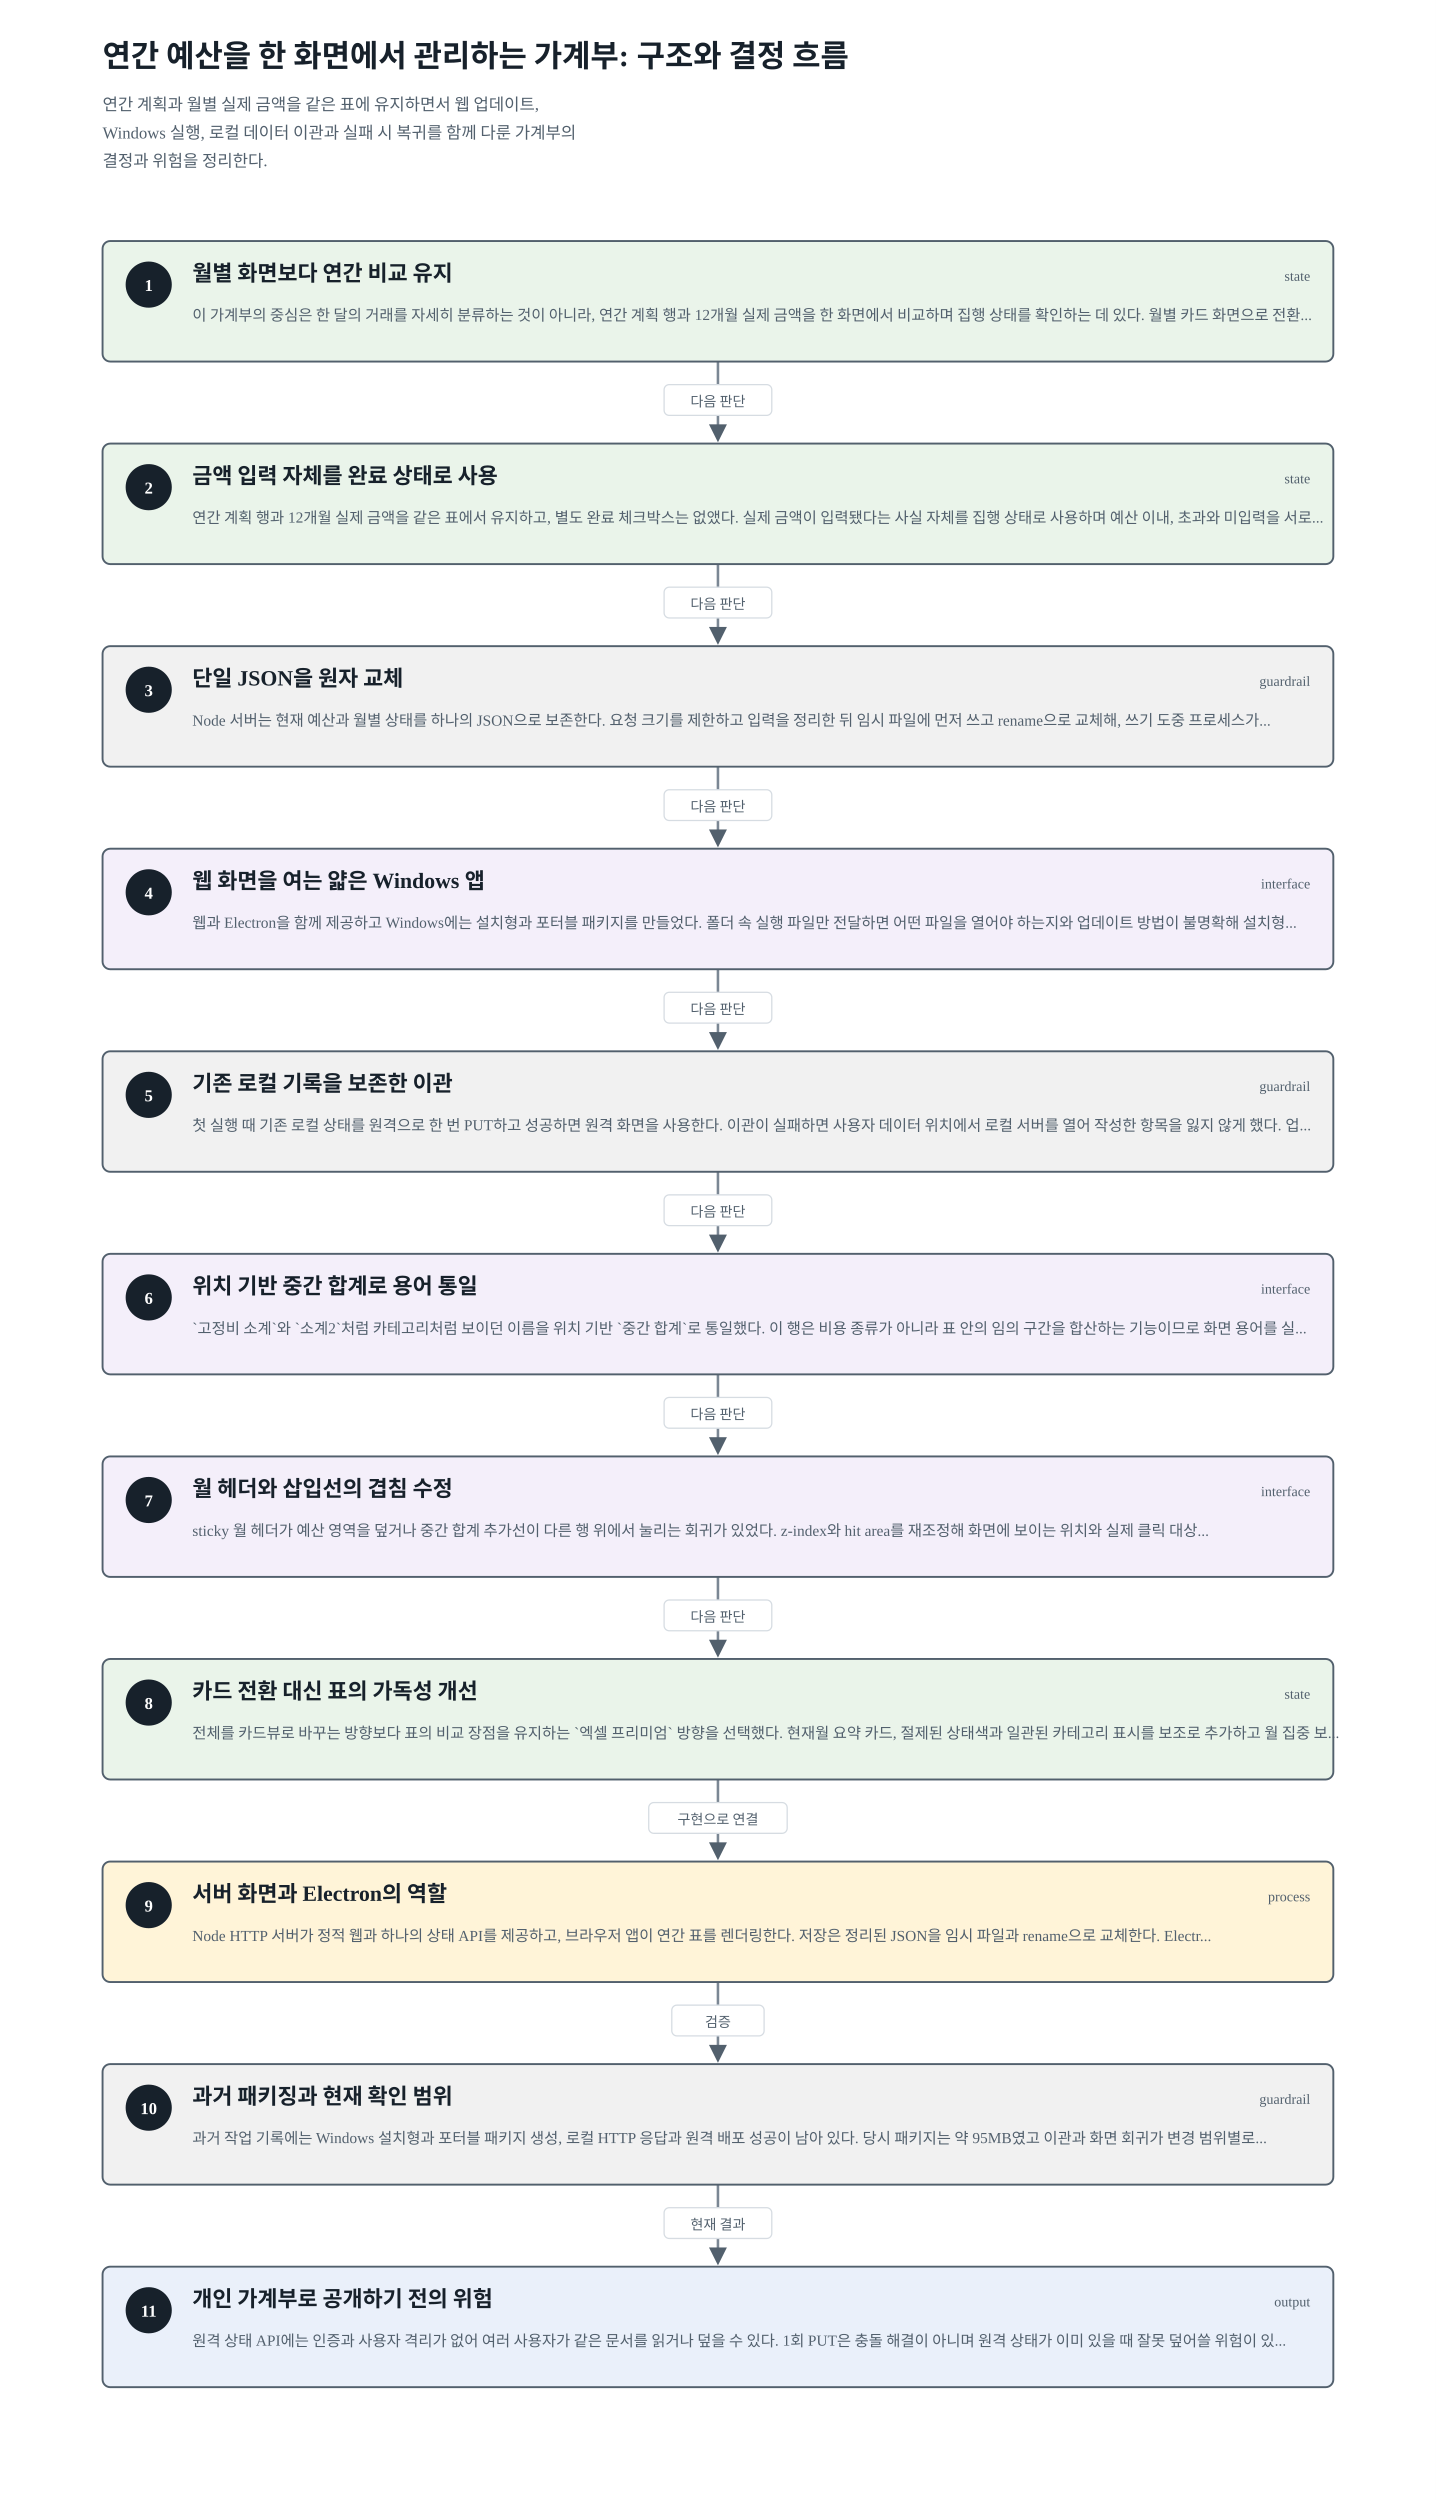
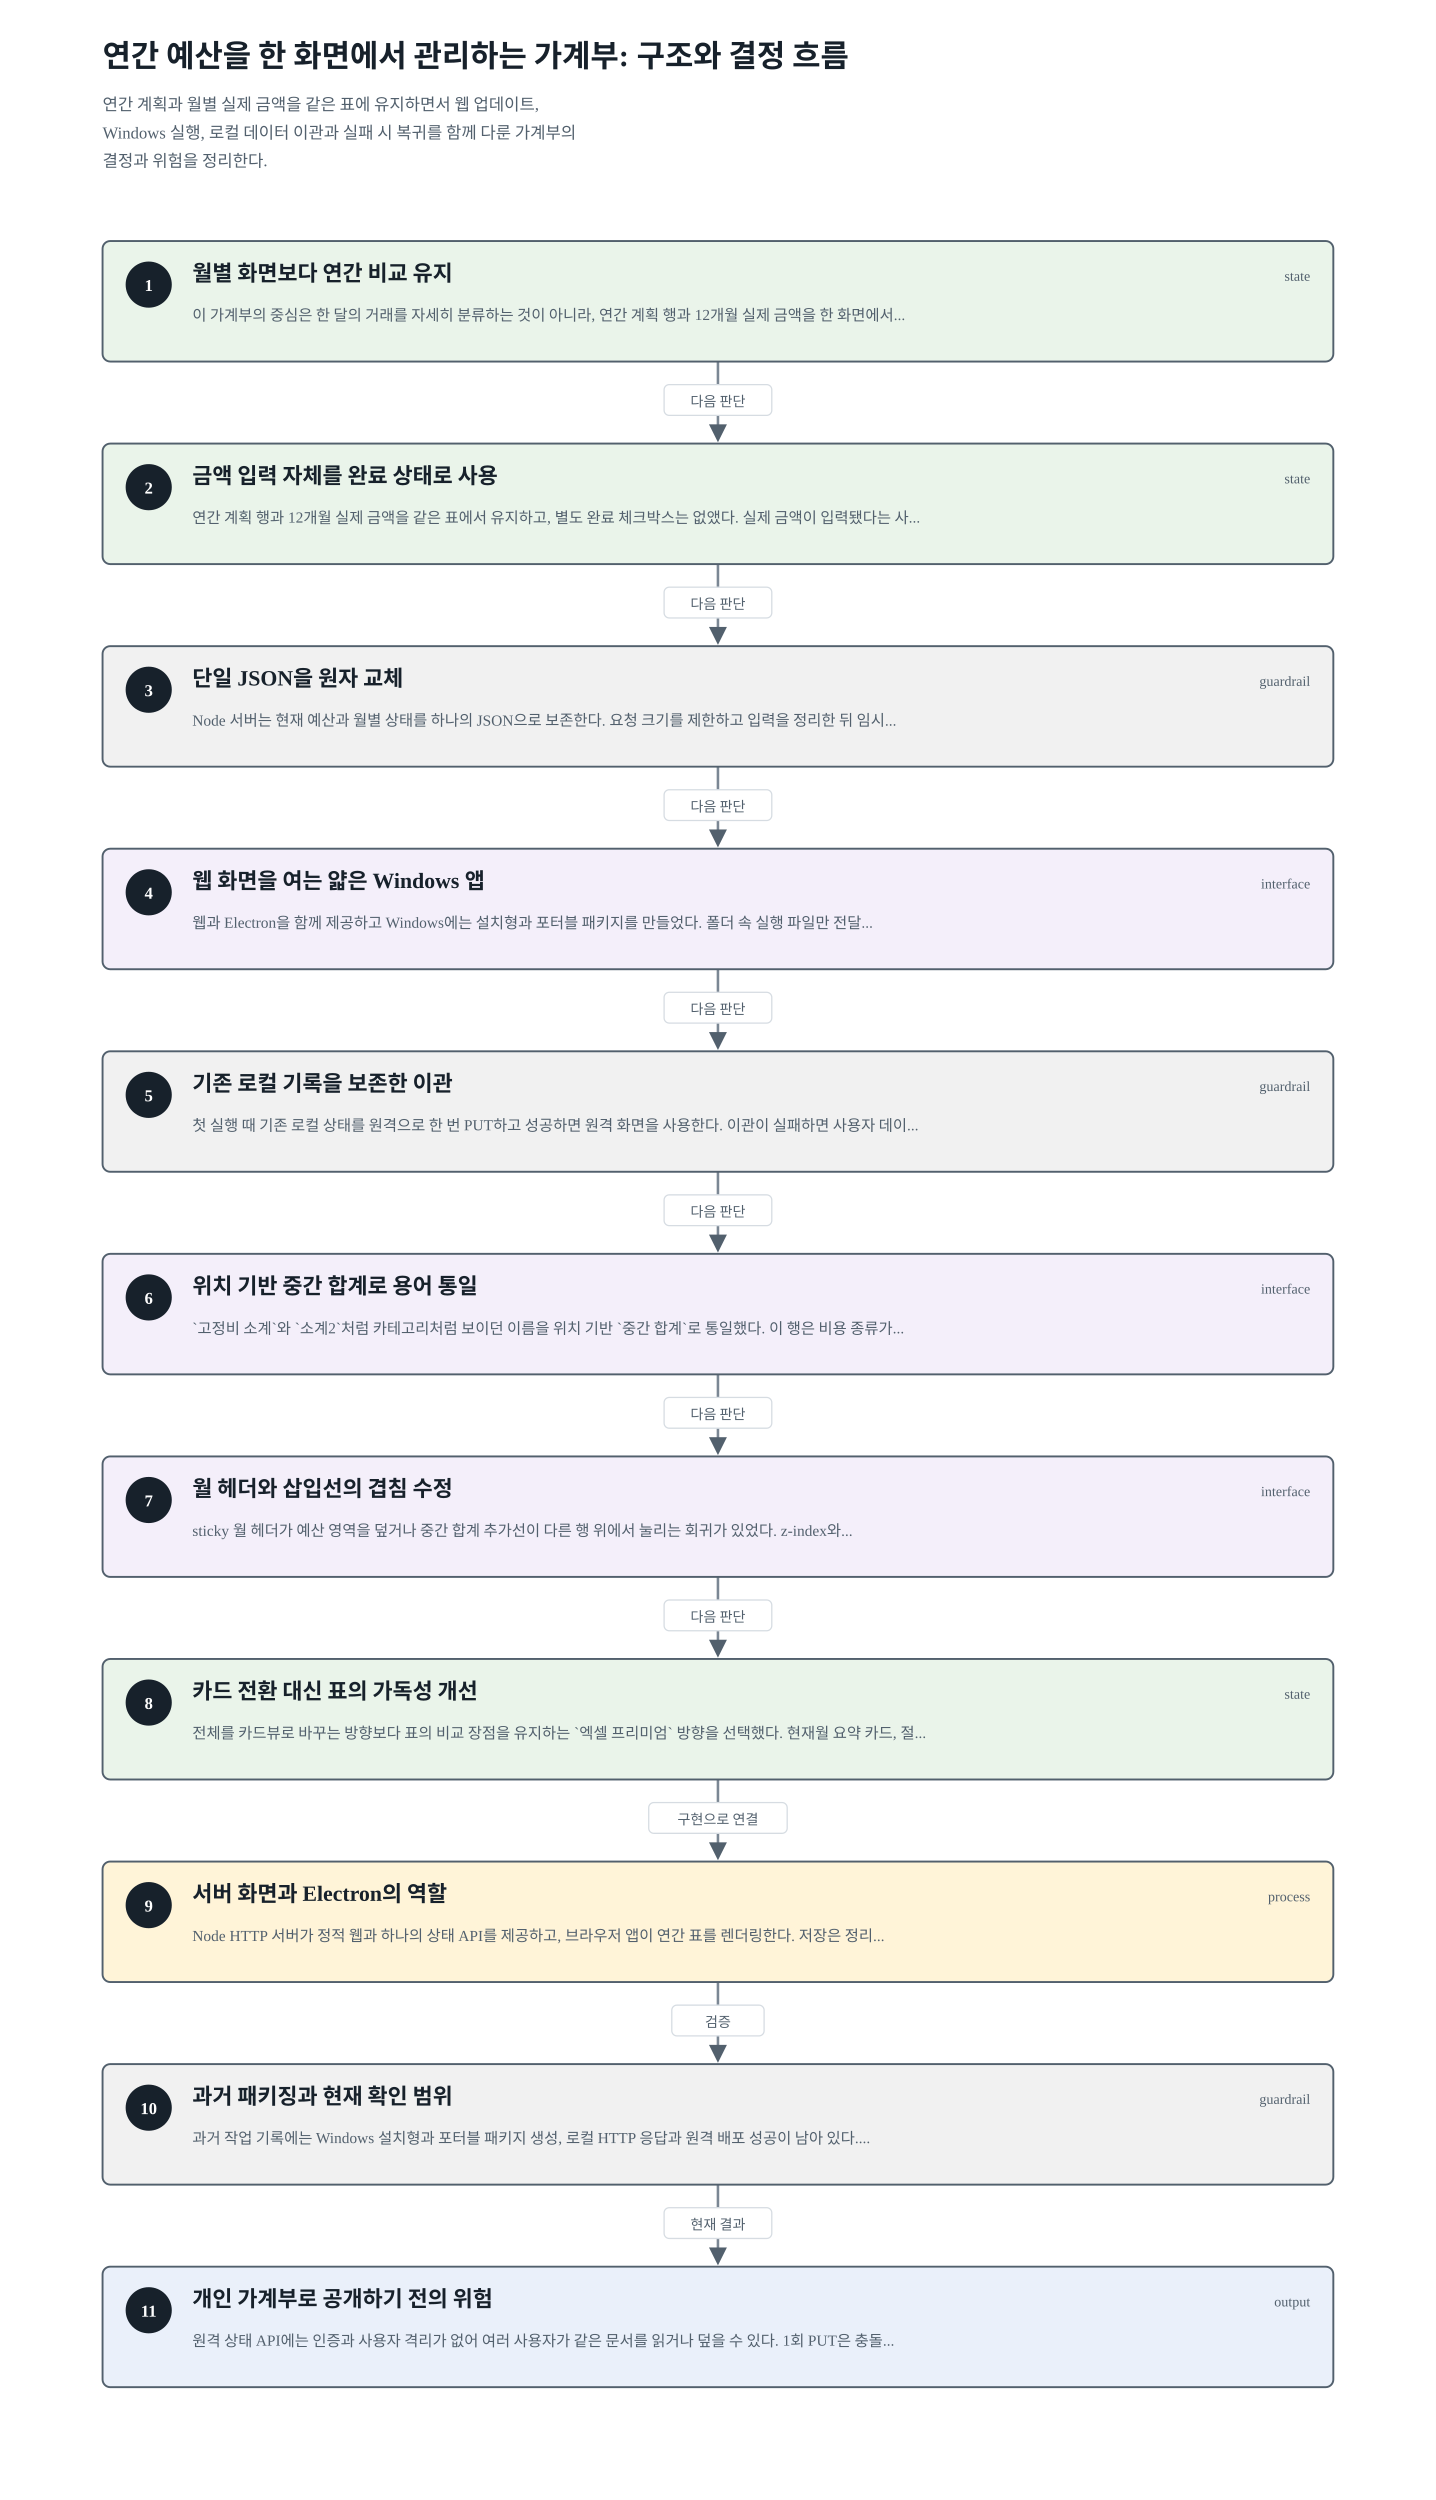
<svg xmlns="http://www.w3.org/2000/svg" viewBox="0 0 1120 1950" role="img" aria-labelledby="system-map-title system-map-desc">
  <defs>
    <marker id="system-map-arrow" viewBox="0 0 10 10" refX="5" refY="5" markerWidth="7" markerHeight="7" orient="auto-start-reverse">
      <path d="M 0 0 L 10 5 L 0 10 z" fill="#52606d" />
    </marker>
  </defs>
  <rect width="1120" height="1950" fill="#ffffff" />
  <text fill="#17212b" font-size="24" font-weight="700">
    <tspan x="80" y="52">연간 예산을 한 화면에서 관리하는 가계부: 구조와 결정 흐름</tspan>
  </text>
  <text fill="#52606d" font-size="13">
    <tspan x="80" y="86">연간 계획과 월별 실제 금액을 같은 표에 유지하면서 웹 업데이트,</tspan>
    <tspan x="80" y="108">Windows 실행, 로컬 데이터 이관과 실패 시 복귀를 함께 다룬 가계부의</tspan>
    <tspan x="80" y="130">결정과 위험을 정리한다.</tspan>
  </text>
  <g data-flow="flow-01">
    <path d="M 560 282 L 560 338" fill="none" stroke="#7b8794" stroke-width="2" marker-end="url(#system-map-arrow)" />
    <rect x="518" y="300" width="84" height="24" rx="4" fill="#ffffff" stroke="#d6dce2" />
    <text x="560" y="317" text-anchor="middle" fill="#52606d" font-size="11">다음 판단</text>
  </g>
  <g data-flow="flow-02">
    <path d="M 560 440 L 560 496" fill="none" stroke="#7b8794" stroke-width="2" marker-end="url(#system-map-arrow)" />
    <rect x="518" y="458" width="84" height="24" rx="4" fill="#ffffff" stroke="#d6dce2" />
    <text x="560" y="475" text-anchor="middle" fill="#52606d" font-size="11">다음 판단</text>
  </g>
  <g data-flow="flow-03">
    <path d="M 560 598 L 560 654" fill="none" stroke="#7b8794" stroke-width="2" marker-end="url(#system-map-arrow)" />
    <rect x="518" y="616" width="84" height="24" rx="4" fill="#ffffff" stroke="#d6dce2" />
    <text x="560" y="633" text-anchor="middle" fill="#52606d" font-size="11">다음 판단</text>
  </g>
  <g data-flow="flow-04">
    <path d="M 560 756 L 560 812" fill="none" stroke="#7b8794" stroke-width="2" marker-end="url(#system-map-arrow)" />
    <rect x="518" y="774" width="84" height="24" rx="4" fill="#ffffff" stroke="#d6dce2" />
    <text x="560" y="791" text-anchor="middle" fill="#52606d" font-size="11">다음 판단</text>
  </g>
  <g data-flow="flow-05">
    <path d="M 560 914 L 560 970" fill="none" stroke="#7b8794" stroke-width="2" marker-end="url(#system-map-arrow)" />
    <rect x="518" y="932" width="84" height="24" rx="4" fill="#ffffff" stroke="#d6dce2" />
    <text x="560" y="949" text-anchor="middle" fill="#52606d" font-size="11">다음 판단</text>
  </g>
  <g data-flow="flow-06">
    <path d="M 560 1072 L 560 1128" fill="none" stroke="#7b8794" stroke-width="2" marker-end="url(#system-map-arrow)" />
    <rect x="518" y="1090" width="84" height="24" rx="4" fill="#ffffff" stroke="#d6dce2" />
    <text x="560" y="1107" text-anchor="middle" fill="#52606d" font-size="11">다음 판단</text>
  </g>
  <g data-flow="flow-07">
    <path d="M 560 1230 L 560 1286" fill="none" stroke="#7b8794" stroke-width="2" marker-end="url(#system-map-arrow)" />
    <rect x="518" y="1248" width="84" height="24" rx="4" fill="#ffffff" stroke="#d6dce2" />
    <text x="560" y="1265" text-anchor="middle" fill="#52606d" font-size="11">다음 판단</text>
  </g>
  <g data-flow="flow-08">
    <path d="M 560 1388 L 560 1444" fill="none" stroke="#7b8794" stroke-width="2" marker-end="url(#system-map-arrow)" />
    <rect x="506" y="1406" width="108" height="24" rx="4" fill="#ffffff" stroke="#d6dce2" />
    <text x="560" y="1423" text-anchor="middle" fill="#52606d" font-size="11">구현으로 연결</text>
  </g>
  <g data-flow="flow-09">
    <path d="M 560 1546 L 560 1602" fill="none" stroke="#7b8794" stroke-width="2" marker-end="url(#system-map-arrow)" />
    <rect x="524" y="1564" width="72" height="24" rx="4" fill="#ffffff" stroke="#d6dce2" />
    <text x="560" y="1581" text-anchor="middle" fill="#52606d" font-size="11">검증</text>
  </g>
  <g data-flow="flow-10">
    <path d="M 560 1704 L 560 1760" fill="none" stroke="#7b8794" stroke-width="2" marker-end="url(#system-map-arrow)" />
    <rect x="518" y="1722" width="84" height="24" rx="4" fill="#ffffff" stroke="#d6dce2" />
    <text x="560" y="1739" text-anchor="middle" fill="#52606d" font-size="11">현재 결과</text>
  </g>
  <g data-node="planning-background">
    <rect x="80" y="188" width="960" height="94" rx="6" fill="#eaf4ea" stroke="#52606d" stroke-width="1.5" />
    <circle cx="116" cy="222" r="18" fill="#17212b" />
    <text x="116" y="227" text-anchor="middle" fill="#ffffff" font-size="13" font-weight="700">1</text>
    <text x="150" y="219" fill="#17212b" font-size="17" font-weight="700">월별 화면보다 연간 비교 유지</text>
    <text x="1022" y="219" text-anchor="end" fill="#52606d" font-size="11">state</text>
-     <text x="150" y="250" fill="#52606d" font-size="12">이 가계부의 중심은 한 달의 거래를 자세히 분류하는 것이 아니라, 연간 계획 행과 12개월 실제 금액을 한 화면에서 비교하며 집행 상태를 확인하는 데 있다. 월별 카드 화면으로 전환...</text>
+     <text x="150" y="250" fill="#52606d" font-size="12">이 가계부의 중심은 한 달의 거래를 자세히 분류하는 것이 아니라, 연간 계획 행과 12개월 실제 금액을 한 화면에서...</text>
  </g>
  <g data-node="annual-table-state">
    <rect x="80" y="346" width="960" height="94" rx="6" fill="#eaf4ea" stroke="#52606d" stroke-width="1.5" />
    <circle cx="116" cy="380" r="18" fill="#17212b" />
    <text x="116" y="385" text-anchor="middle" fill="#ffffff" font-size="13" font-weight="700">2</text>
    <text x="150" y="377" fill="#17212b" font-size="17" font-weight="700">금액 입력 자체를 완료 상태로 사용</text>
    <text x="1022" y="377" text-anchor="end" fill="#52606d" font-size="11">state</text>
-     <text x="150" y="408" fill="#52606d" font-size="12">연간 계획 행과 12개월 실제 금액을 같은 표에서 유지하고, 별도 완료 체크박스는 없앴다. 실제 금액이 입력됐다는 사실 자체를 집행 상태로 사용하며 예산 이내, 초과와 미입력을 서로...</text>
+     <text x="150" y="408" fill="#52606d" font-size="12">연간 계획 행과 12개월 실제 금액을 같은 표에서 유지하고, 별도 완료 체크박스는 없앴다. 실제 금액이 입력됐다는 사...</text>
  </g>
  <g data-node="atomic-json-store">
    <rect x="80" y="504" width="960" height="94" rx="6" fill="#f1f1f1" stroke="#52606d" stroke-width="1.5" />
    <circle cx="116" cy="538" r="18" fill="#17212b" />
    <text x="116" y="543" text-anchor="middle" fill="#ffffff" font-size="13" font-weight="700">3</text>
    <text x="150" y="535" fill="#17212b" font-size="17" font-weight="700">단일 JSON을 원자 교체</text>
    <text x="1022" y="535" text-anchor="end" fill="#52606d" font-size="11">guardrail</text>
-     <text x="150" y="566" fill="#52606d" font-size="12">Node 서버는 현재 예산과 월별 상태를 하나의 JSON으로 보존한다. 요청 크기를 제한하고 입력을 정리한 뒤 임시 파일에 먼저 쓰고 rename으로 교체해, 쓰기 도중 프로세스가...</text>
+     <text x="150" y="566" fill="#52606d" font-size="12">Node 서버는 현재 예산과 월별 상태를 하나의 JSON으로 보존한다. 요청 크기를 제한하고 입력을 정리한 뒤 임시...</text>
  </g>
  <g data-node="windows-shell">
    <rect x="80" y="662" width="960" height="94" rx="6" fill="#f4effa" stroke="#52606d" stroke-width="1.5" />
    <circle cx="116" cy="696" r="18" fill="#17212b" />
    <text x="116" y="701" text-anchor="middle" fill="#ffffff" font-size="13" font-weight="700">4</text>
    <text x="150" y="693" fill="#17212b" font-size="17" font-weight="700">웹 화면을 여는 얇은 Windows 앱</text>
    <text x="1022" y="693" text-anchor="end" fill="#52606d" font-size="11">interface</text>
-     <text x="150" y="724" fill="#52606d" font-size="12">웹과 Electron을 함께 제공하고 Windows에는 설치형과 포터블 패키지를 만들었다. 폴더 속 실행 파일만 전달하면 어떤 파일을 열어야 하는지와 업데이트 방법이 불명확해 설치형...</text>
+     <text x="150" y="724" fill="#52606d" font-size="12">웹과 Electron을 함께 제공하고 Windows에는 설치형과 포터블 패키지를 만들었다. 폴더 속 실행 파일만 전달...</text>
  </g>
  <g data-node="migration-fallback">
    <rect x="80" y="820" width="960" height="94" rx="6" fill="#f1f1f1" stroke="#52606d" stroke-width="1.5" />
    <circle cx="116" cy="854" r="18" fill="#17212b" />
    <text x="116" y="859" text-anchor="middle" fill="#ffffff" font-size="13" font-weight="700">5</text>
    <text x="150" y="851" fill="#17212b" font-size="17" font-weight="700">기존 로컬 기록을 보존한 이관</text>
    <text x="1022" y="851" text-anchor="end" fill="#52606d" font-size="11">guardrail</text>
-     <text x="150" y="882" fill="#52606d" font-size="12">첫 실행 때 기존 로컬 상태를 원격으로 한 번 PUT하고 성공하면 원격 화면을 사용한다. 이관이 실패하면 사용자 데이터 위치에서 로컬 서버를 열어 작성한 항목을 잃지 않게 했다. 업...</text>
+     <text x="150" y="882" fill="#52606d" font-size="12">첫 실행 때 기존 로컬 상태를 원격으로 한 번 PUT하고 성공하면 원격 화면을 사용한다. 이관이 실패하면 사용자 데이...</text>
  </g>
  <g data-node="table-language">
    <rect x="80" y="978" width="960" height="94" rx="6" fill="#f4effa" stroke="#52606d" stroke-width="1.5" />
    <circle cx="116" cy="1012" r="18" fill="#17212b" />
    <text x="116" y="1017" text-anchor="middle" fill="#ffffff" font-size="13" font-weight="700">6</text>
    <text x="150" y="1009" fill="#17212b" font-size="17" font-weight="700">위치 기반 중간 합계로 용어 통일</text>
    <text x="1022" y="1009" text-anchor="end" fill="#52606d" font-size="11">interface</text>
-     <text x="150" y="1040" fill="#52606d" font-size="12">`고정비 소계`와 `소계2`처럼 카테고리처럼 보이던 이름을 위치 기반 `중간 합계`로 통일했다. 이 행은 비용 종류가 아니라 표 안의 임의 구간을 합산하는 기능이므로 화면 용어를 실...</text>
+     <text x="150" y="1040" fill="#52606d" font-size="12">`고정비 소계`와 `소계2`처럼 카테고리처럼 보이던 이름을 위치 기반 `중간 합계`로 통일했다. 이 행은 비용 종류가...</text>
  </g>
  <g data-node="sticky-regression">
    <rect x="80" y="1136" width="960" height="94" rx="6" fill="#f4effa" stroke="#52606d" stroke-width="1.5" />
    <circle cx="116" cy="1170" r="18" fill="#17212b" />
    <text x="116" y="1175" text-anchor="middle" fill="#ffffff" font-size="13" font-weight="700">7</text>
    <text x="150" y="1167" fill="#17212b" font-size="17" font-weight="700">월 헤더와 삽입선의 겹침 수정</text>
    <text x="1022" y="1167" text-anchor="end" fill="#52606d" font-size="11">interface</text>
-     <text x="150" y="1198" fill="#52606d" font-size="12">sticky 월 헤더가 예산 영역을 덮거나 중간 합계 추가선이 다른 행 위에서 눌리는 회귀가 있었다. z-index와 hit area를 재조정해 화면에 보이는 위치와 실제 클릭 대상...</text>
+     <text x="150" y="1198" fill="#52606d" font-size="12">sticky 월 헤더가 예산 영역을 덮거나 중간 합계 추가선이 다른 행 위에서 눌리는 회귀가 있었다. z-index와...</text>
  </g>
  <g data-node="visual-direction">
    <rect x="80" y="1294" width="960" height="94" rx="6" fill="#eaf4ea" stroke="#52606d" stroke-width="1.5" />
    <circle cx="116" cy="1328" r="18" fill="#17212b" />
    <text x="116" y="1333" text-anchor="middle" fill="#ffffff" font-size="13" font-weight="700">8</text>
    <text x="150" y="1325" fill="#17212b" font-size="17" font-weight="700">카드 전환 대신 표의 가독성 개선</text>
    <text x="1022" y="1325" text-anchor="end" fill="#52606d" font-size="11">state</text>
-     <text x="150" y="1356" fill="#52606d" font-size="12">전체를 카드뷰로 바꾸는 방향보다 표의 비교 장점을 유지하는 `엑셀 프리미엄` 방향을 선택했다. 현재월 요약 카드, 절제된 상태색과 일관된 카테고리 표시를 보조로 추가하고 월 집중 보...</text>
+     <text x="150" y="1356" fill="#52606d" font-size="12">전체를 카드뷰로 바꾸는 방향보다 표의 비교 장점을 유지하는 `엑셀 프리미엄` 방향을 선택했다. 현재월 요약 카드, 절...</text>
  </g>
  <g data-node="implementation-flow">
    <rect x="80" y="1452" width="960" height="94" rx="6" fill="#fff4d8" stroke="#52606d" stroke-width="1.5" />
    <circle cx="116" cy="1486" r="18" fill="#17212b" />
    <text x="116" y="1491" text-anchor="middle" fill="#ffffff" font-size="13" font-weight="700">9</text>
    <text x="150" y="1483" fill="#17212b" font-size="17" font-weight="700">서버 화면과 Electron의 역할</text>
    <text x="1022" y="1483" text-anchor="end" fill="#52606d" font-size="11">process</text>
-     <text x="150" y="1514" fill="#52606d" font-size="12">Node HTTP 서버가 정적 웹과 하나의 상태 API를 제공하고, 브라우저 앱이 연간 표를 렌더링한다. 저장은 정리된 JSON을 임시 파일과 rename으로 교체한다. Electr...</text>
+     <text x="150" y="1514" fill="#52606d" font-size="12">Node HTTP 서버가 정적 웹과 하나의 상태 API를 제공하고, 브라우저 앱이 연간 표를 렌더링한다. 저장은 정리...</text>
  </g>
  <g data-node="validation">
    <rect x="80" y="1610" width="960" height="94" rx="6" fill="#f1f1f1" stroke="#52606d" stroke-width="1.5" />
    <circle cx="116" cy="1644" r="18" fill="#17212b" />
    <text x="116" y="1649" text-anchor="middle" fill="#ffffff" font-size="13" font-weight="700">10</text>
    <text x="150" y="1641" fill="#17212b" font-size="17" font-weight="700">과거 패키징과 현재 확인 범위</text>
    <text x="1022" y="1641" text-anchor="end" fill="#52606d" font-size="11">guardrail</text>
-     <text x="150" y="1672" fill="#52606d" font-size="12">과거 작업 기록에는 Windows 설치형과 포터블 패키지 생성, 로컬 HTTP 응답과 원격 배포 성공이 남아 있다. 당시 패키지는 약 95MB였고 이관과 화면 회귀가 변경 범위별로...</text>
+     <text x="150" y="1672" fill="#52606d" font-size="12">과거 작업 기록에는 Windows 설치형과 포터블 패키지 생성, 로컬 HTTP 응답과 원격 배포 성공이 남아 있다....</text>
  </g>
  <g data-node="limitations">
    <rect x="80" y="1768" width="960" height="94" rx="6" fill="#eaf0fa" stroke="#52606d" stroke-width="1.5" />
    <circle cx="116" cy="1802" r="18" fill="#17212b" />
    <text x="116" y="1807" text-anchor="middle" fill="#ffffff" font-size="13" font-weight="700">11</text>
    <text x="150" y="1799" fill="#17212b" font-size="17" font-weight="700">개인 가계부로 공개하기 전의 위험</text>
    <text x="1022" y="1799" text-anchor="end" fill="#52606d" font-size="11">output</text>
-     <text x="150" y="1830" fill="#52606d" font-size="12">원격 상태 API에는 인증과 사용자 격리가 없어 여러 사용자가 같은 문서를 읽거나 덮을 수 있다. 1회 PUT은 충돌 해결이 아니며 원격 상태가 이미 있을 때 잘못 덮어쓸 위험이 있...</text>
+     <text x="150" y="1830" fill="#52606d" font-size="12">원격 상태 API에는 인증과 사용자 격리가 없어 여러 사용자가 같은 문서를 읽거나 덮을 수 있다. 1회 PUT은 충돌...</text>
  </g>
</svg>
